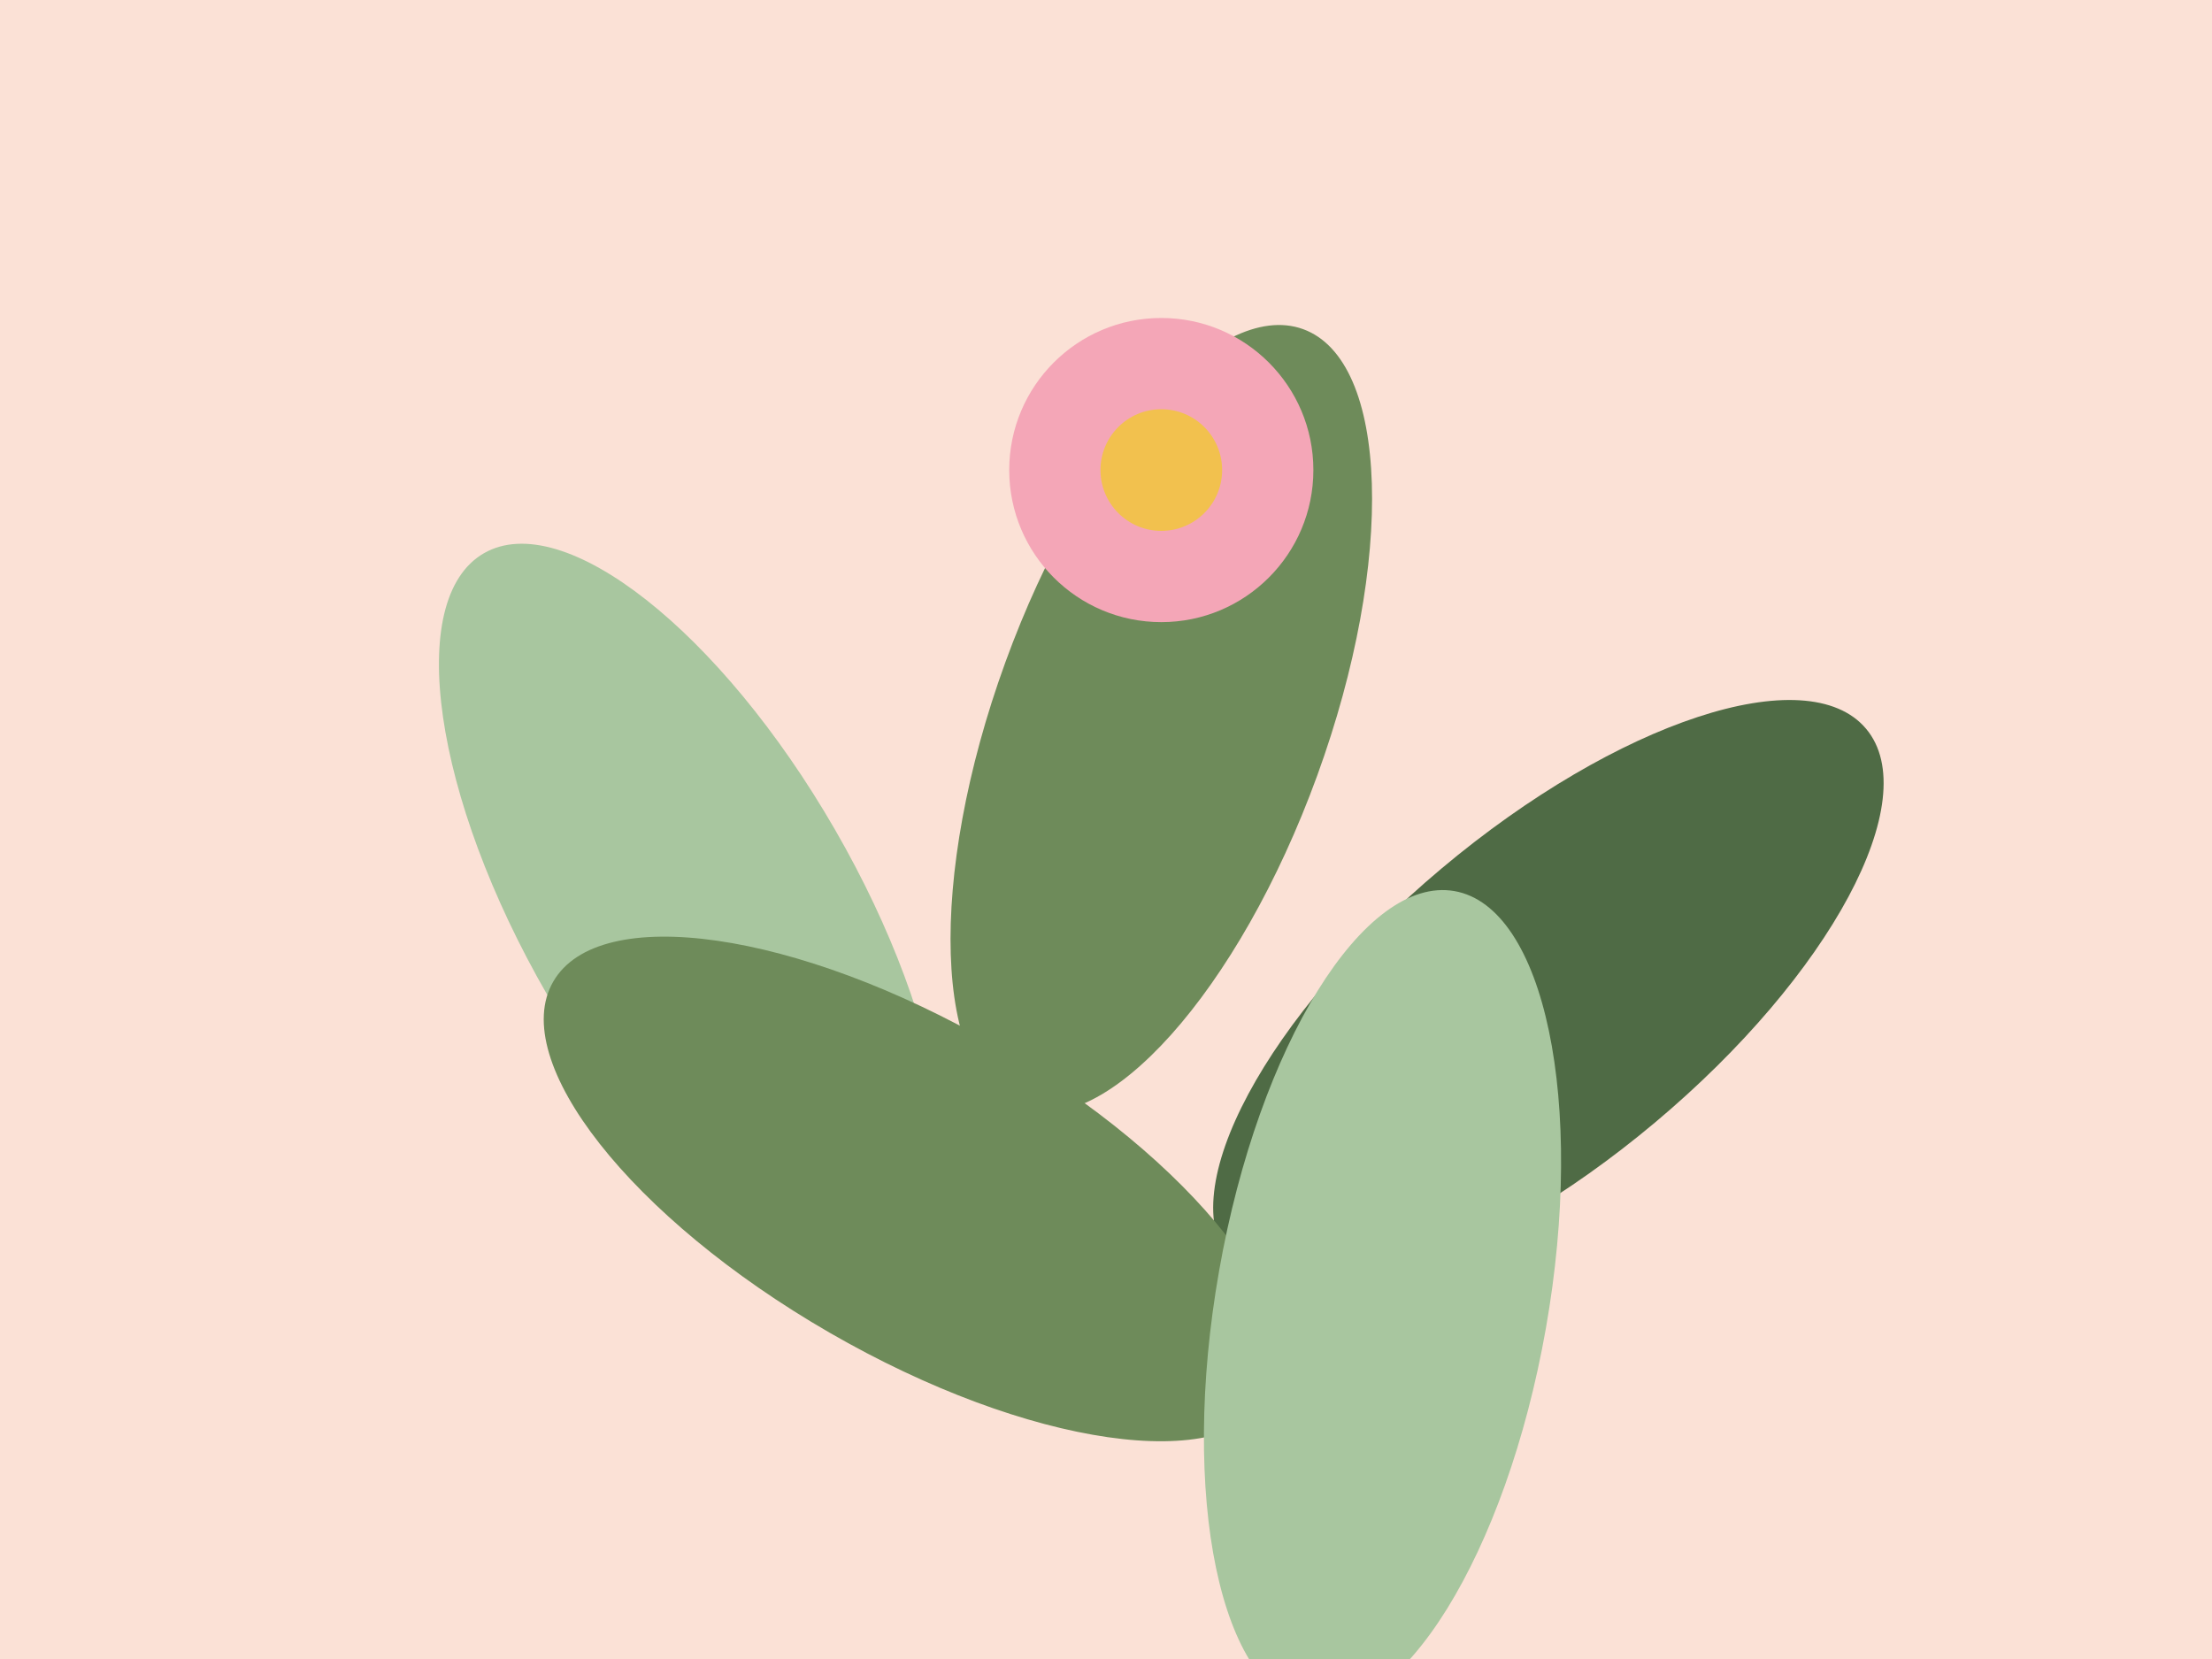
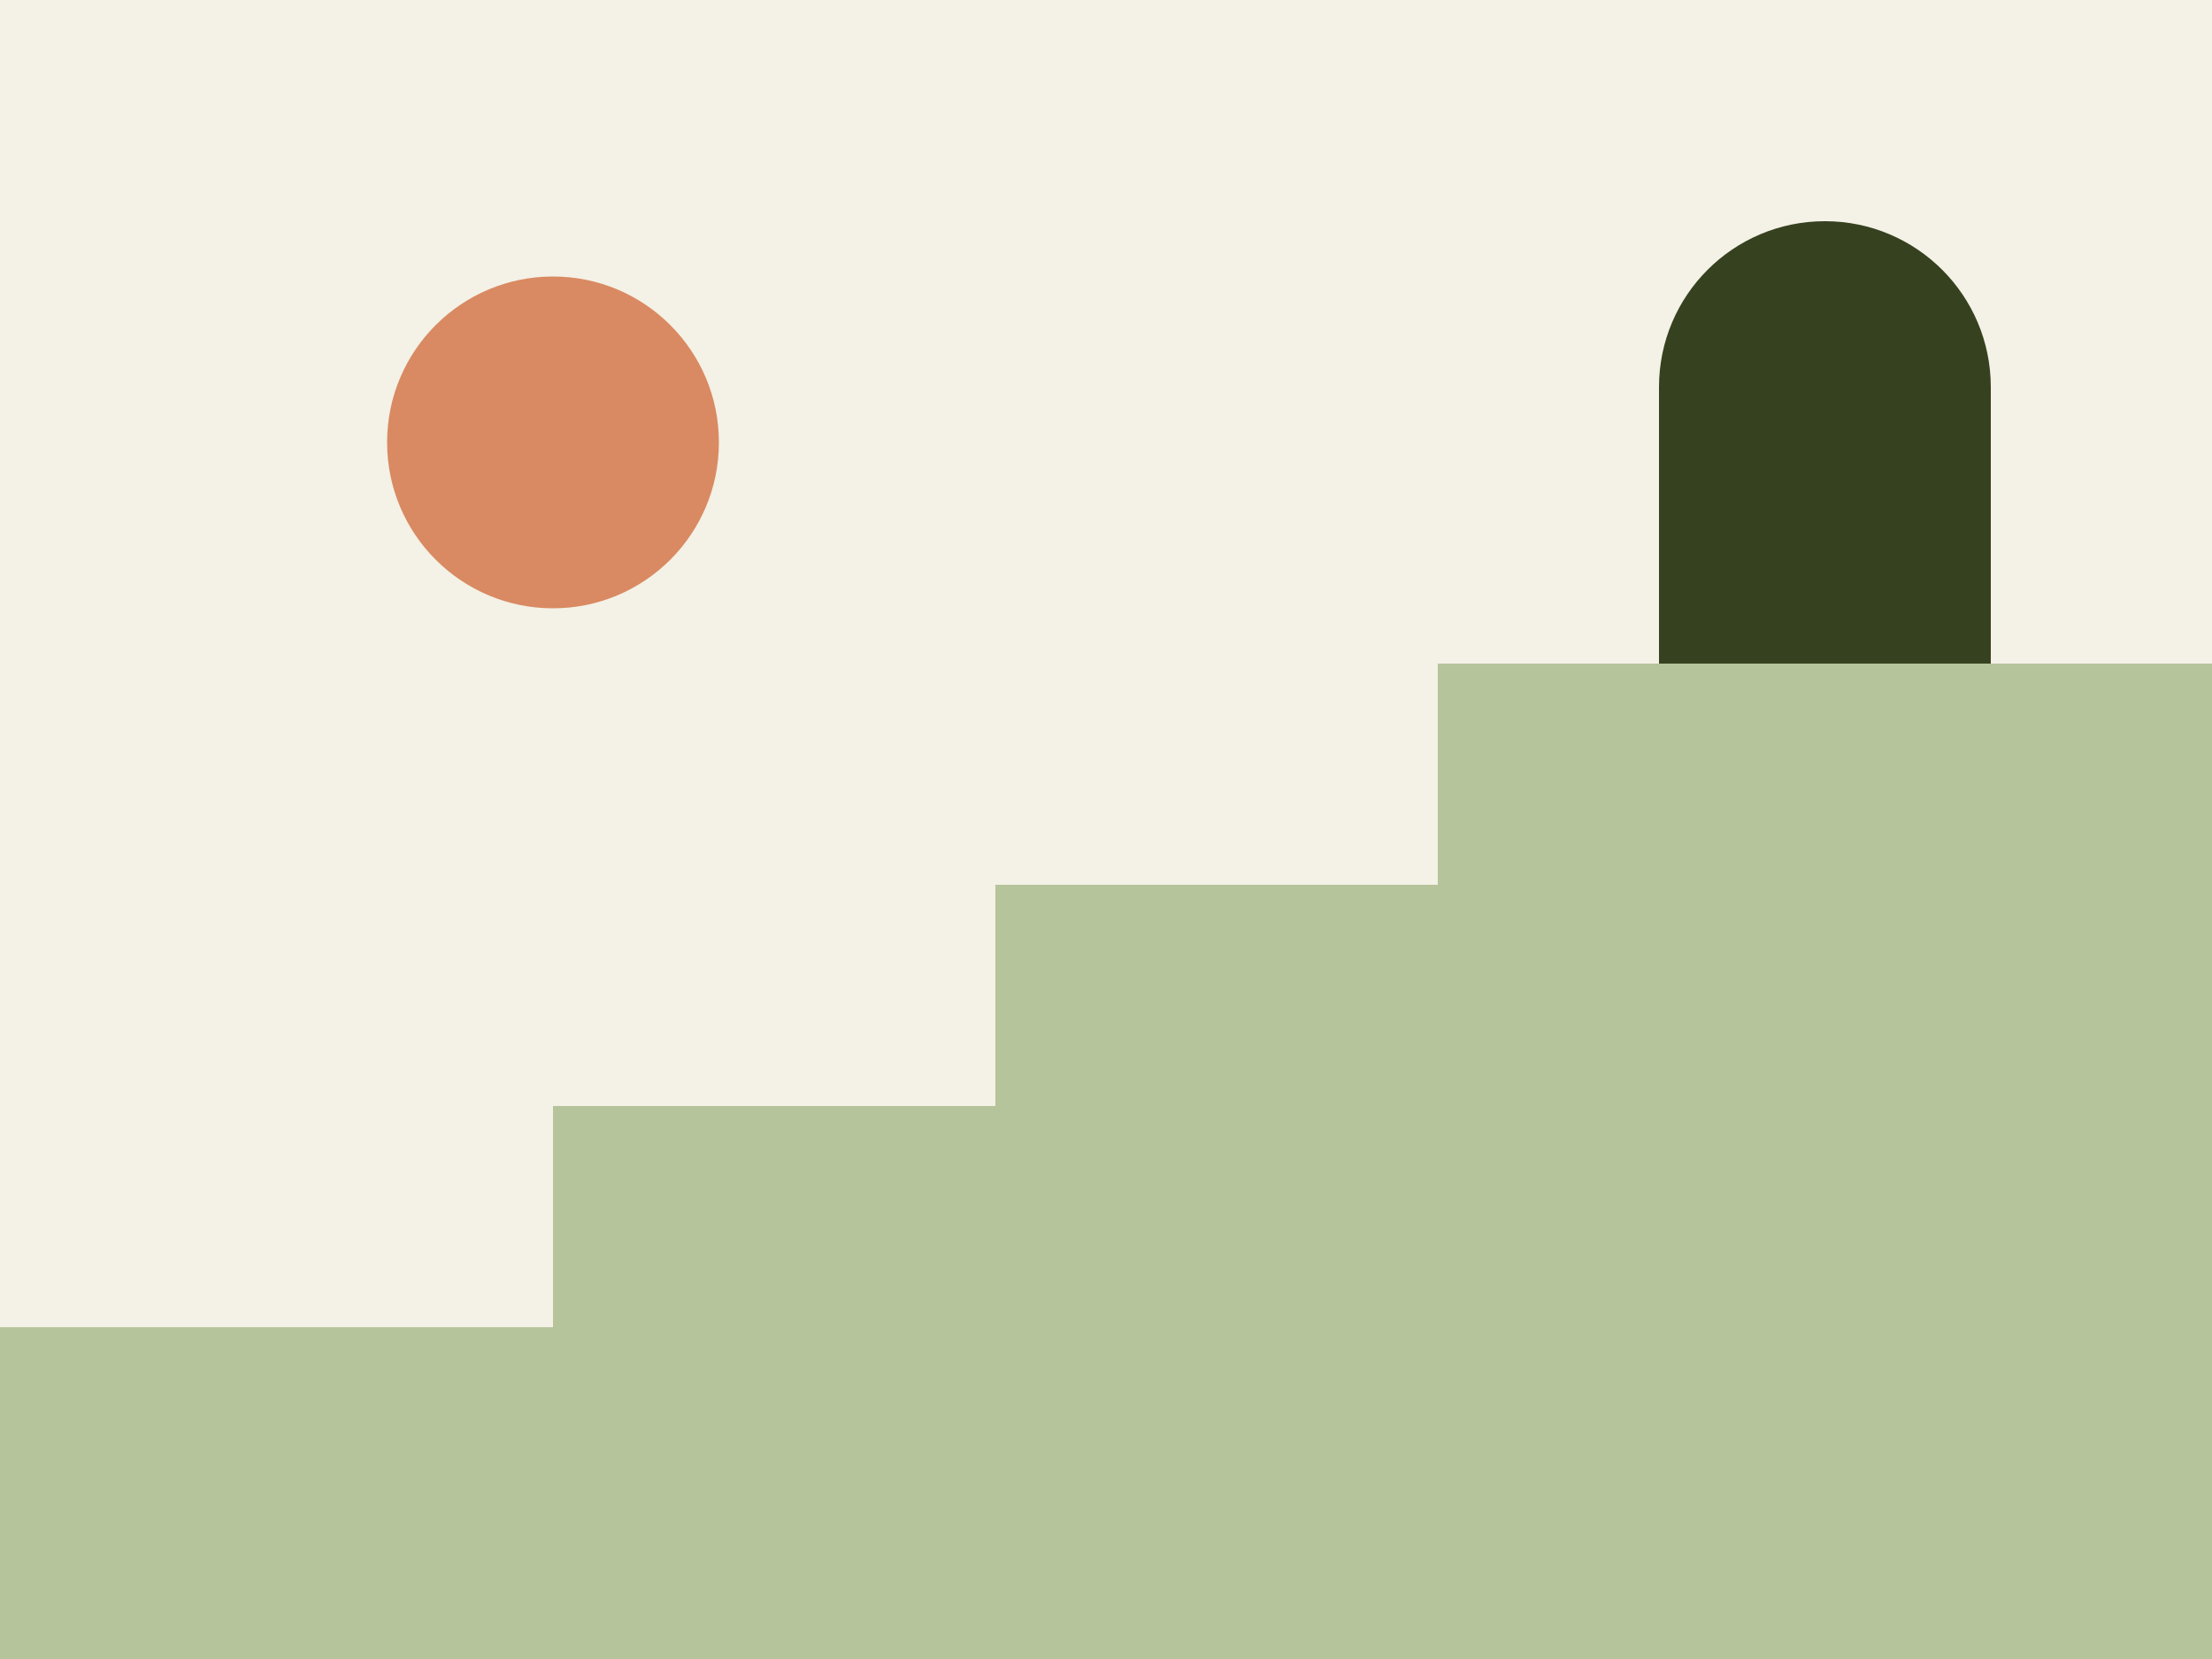
<svg xmlns="http://www.w3.org/2000/svg" viewBox="0 0 800 600" preserveAspectRatio="xMidYMid slice">
-   <rect width="800" height="600" fill="#FBE1D6" />
-   <ellipse cx="250" cy="330" rx="60" ry="150" fill="#A8C69F" transform="rotate(-30 250 330)" />
-   <ellipse cx="420" cy="260" rx="60" ry="150" fill="#6E8B5A" transform="rotate(20 420 260)" />
-   <ellipse cx="560" cy="360" rx="60" ry="150" fill="#4F6B45" transform="rotate(50 560 360)" />
-   <ellipse cx="330" cy="430" rx="60" ry="150" fill="#6E8B5A" transform="rotate(-60 330 430)" />
-   <ellipse cx="500" cy="470" rx="60" ry="150" fill="#A8C69F" transform="rotate(10 500 470)" />
-   <circle cx="420" cy="170" r="55" fill="#F4A6B7" />
-   <circle cx="420" cy="170" r="22" fill="#F2C14E" />
+   <rect width="800" height="600" fill="#F4F1E6" />
+   <path d="M0 600 V480 H200 V400 H360 V320 H520 V240 H800 V600Z" fill="#B5C49A" />
+   <path d="M600 240 V140 A60 60 0 0 1 720 140 V240Z" fill="#36421F" />
+   <circle cx="200" cy="160" r="60" fill="#D98A62" />
</svg>
